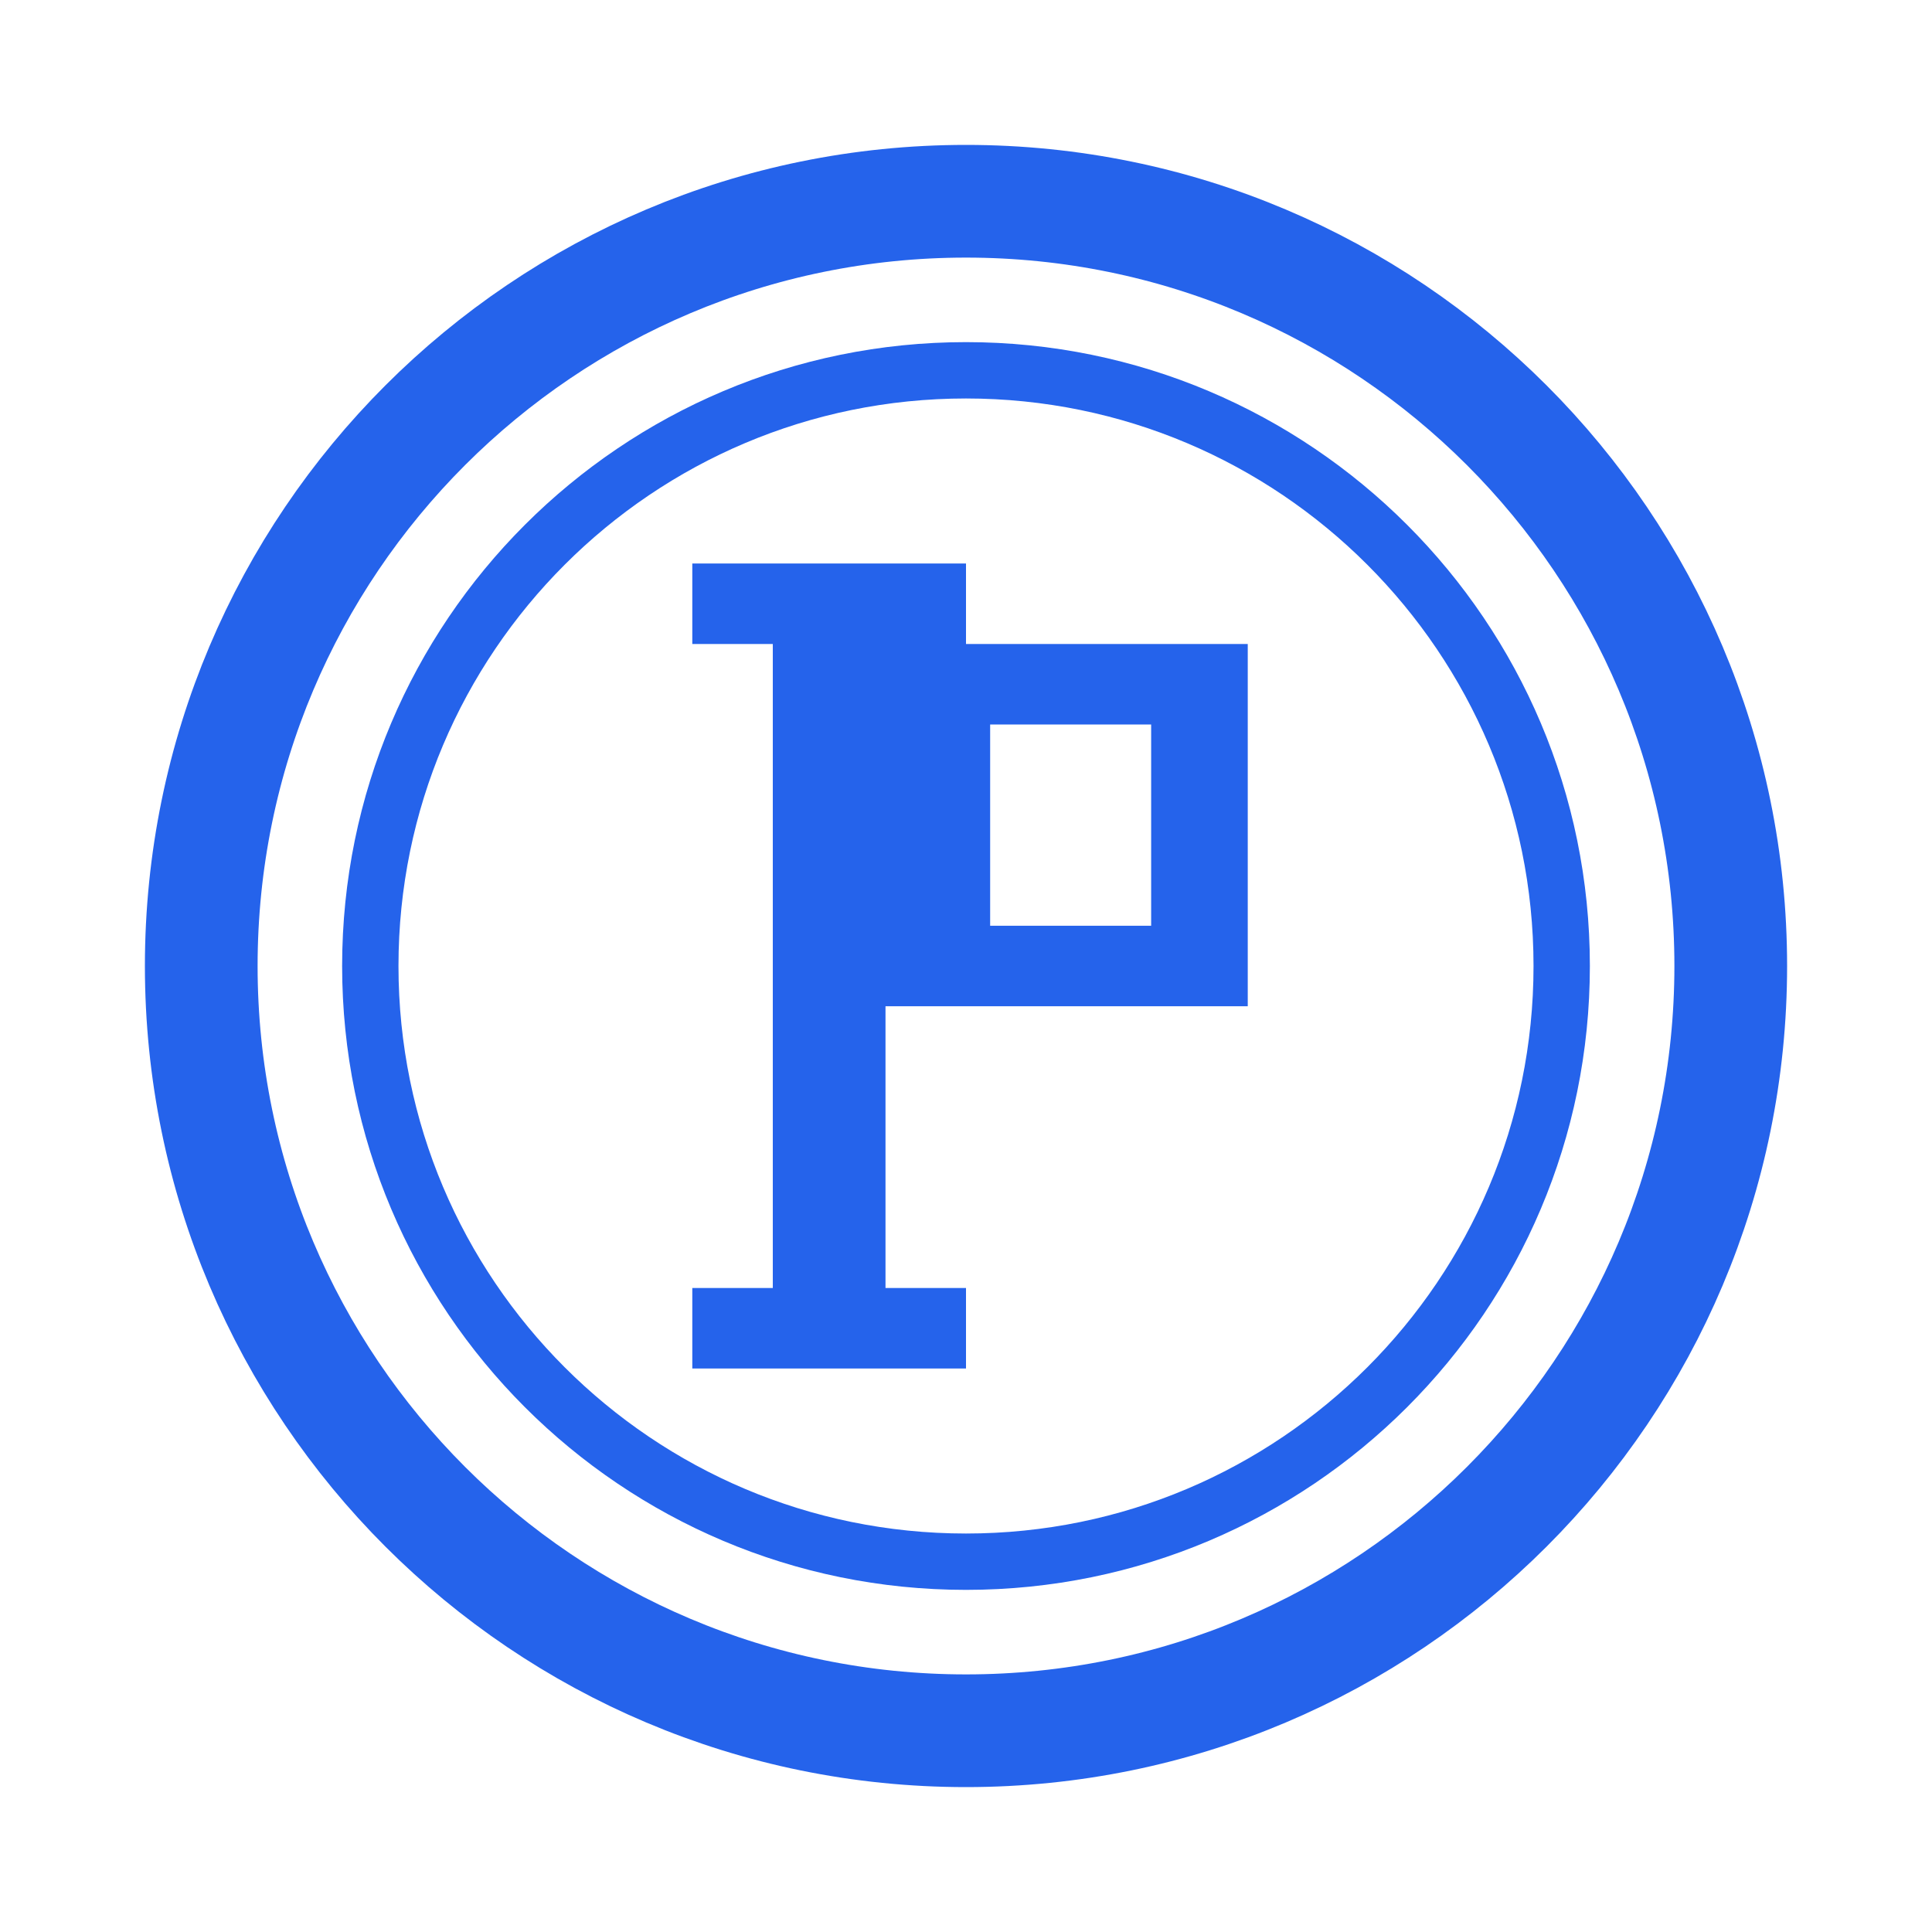
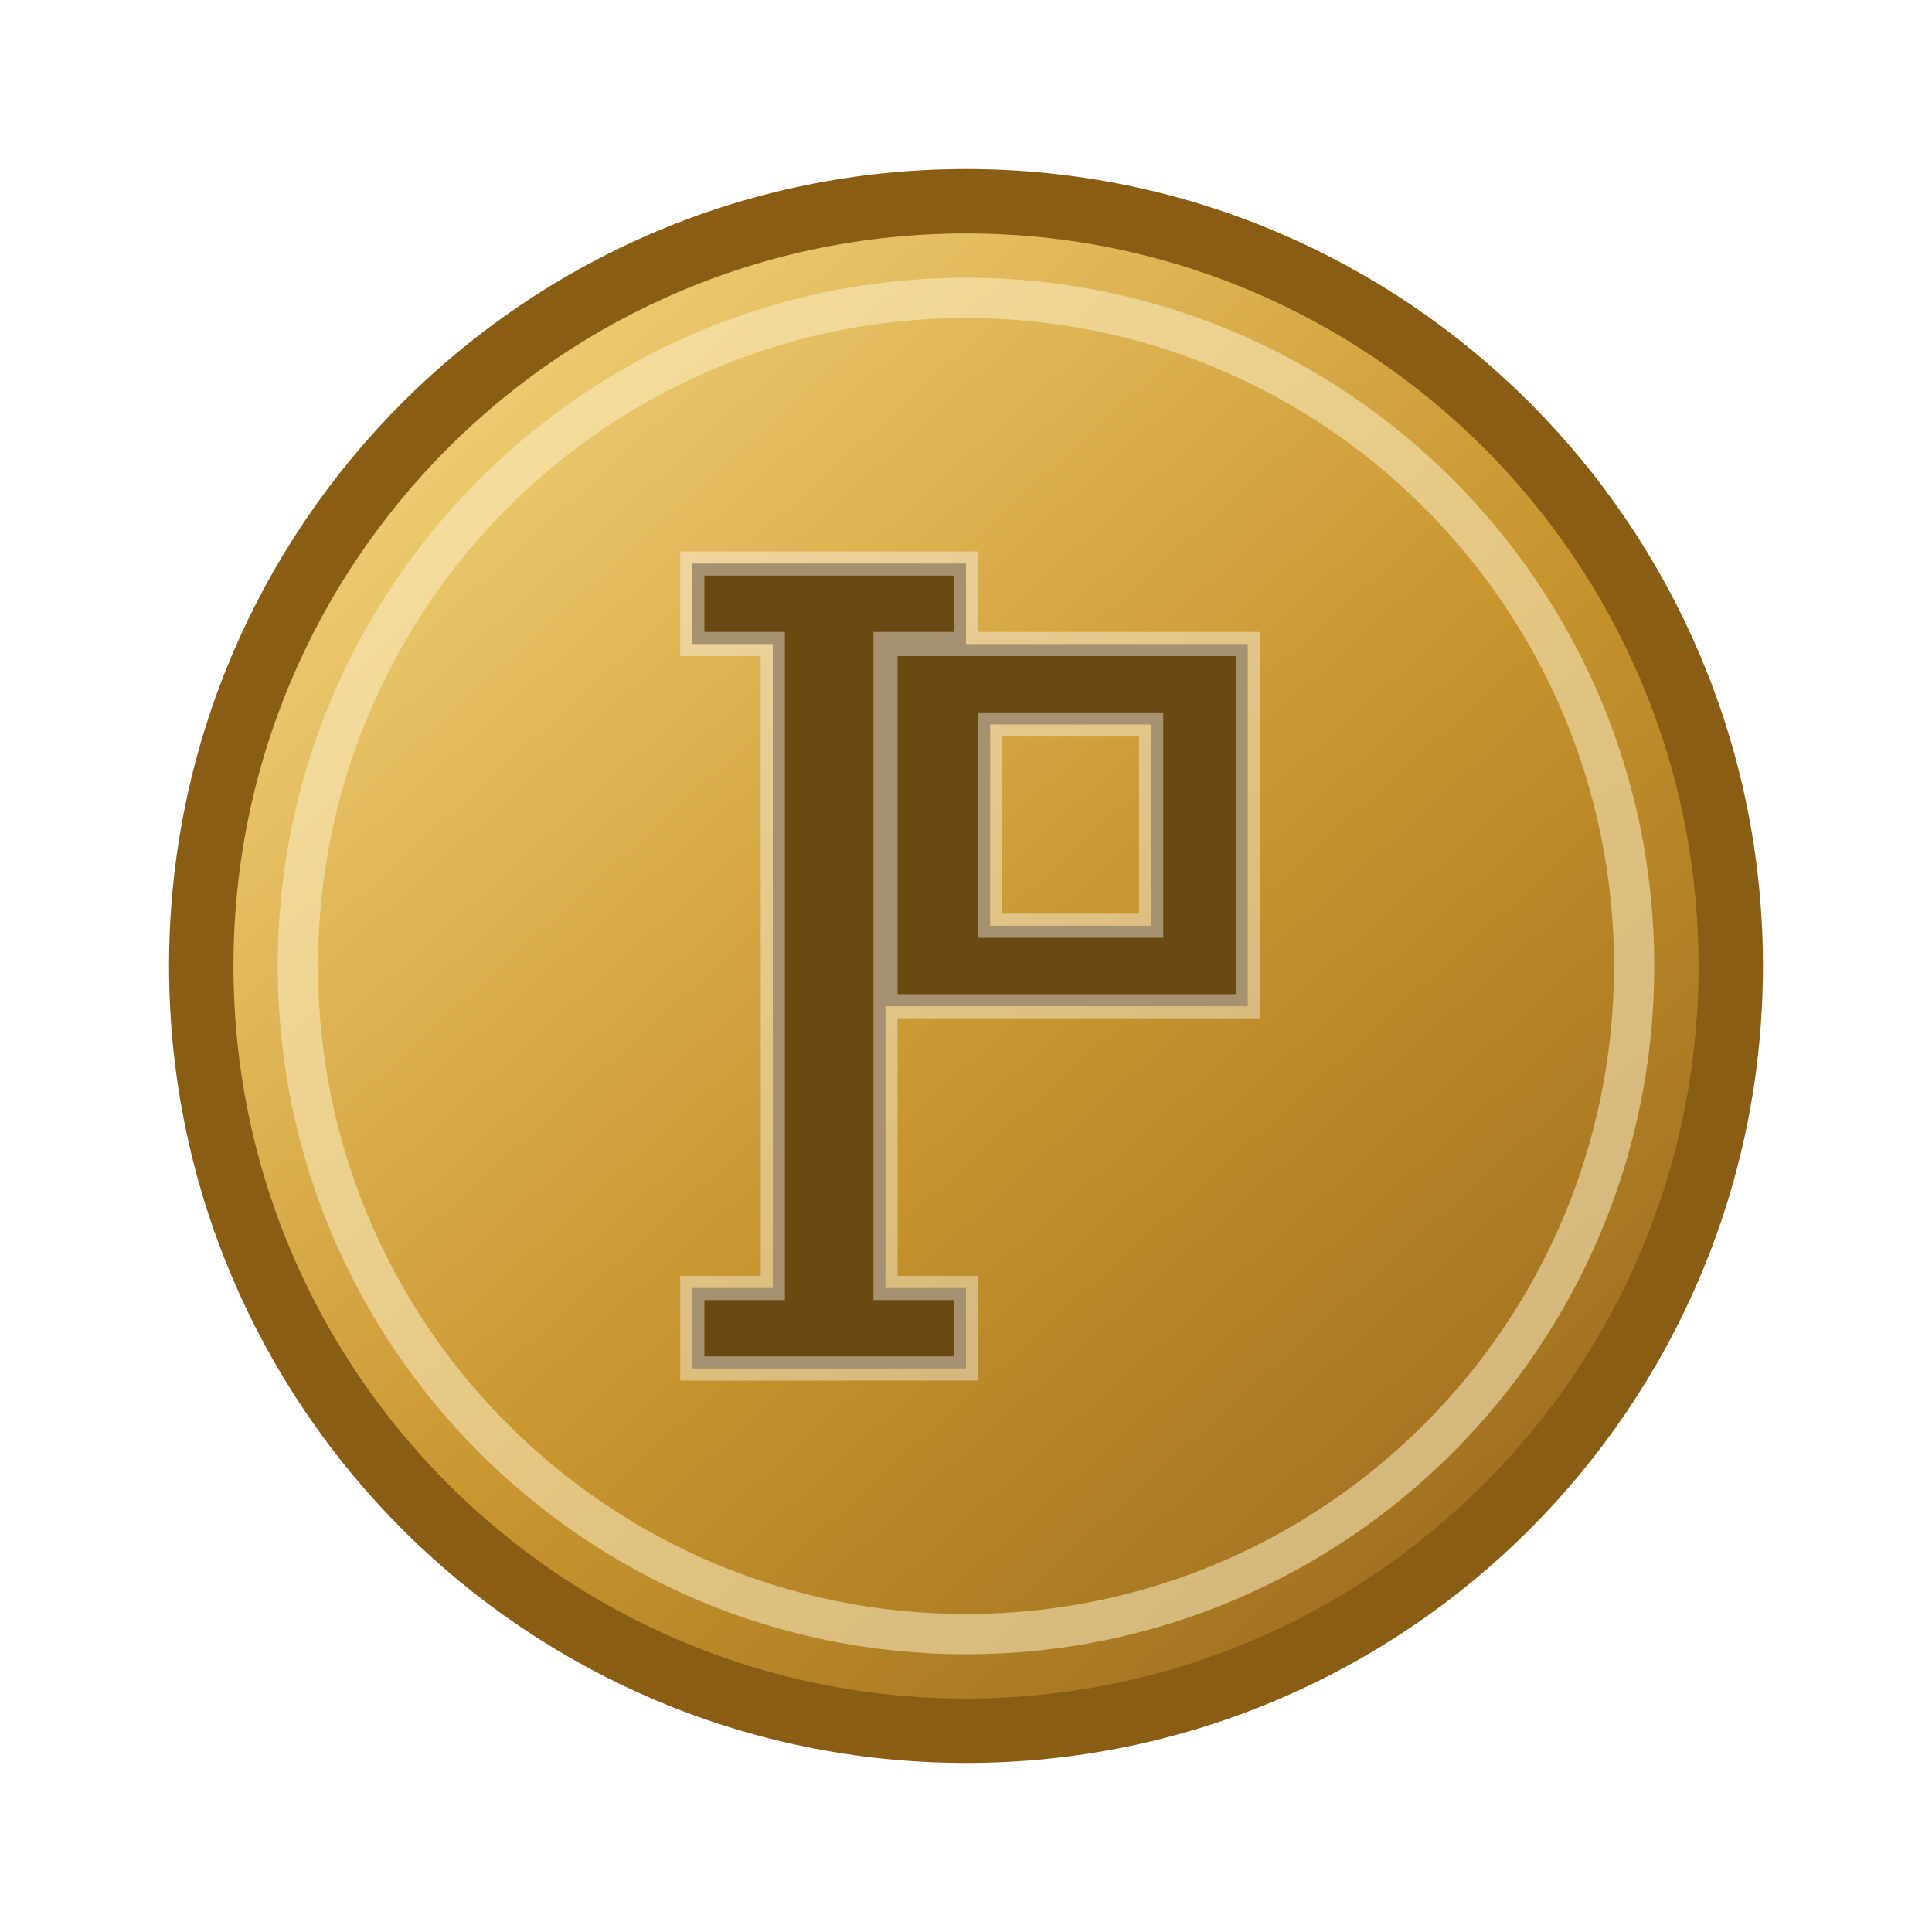
<svg xmlns="http://www.w3.org/2000/svg" viewBox="0 0 24 24" width="32" height="32">
-   <circle cx="12" cy="12" r="9.5" fill="none" stroke="#2563EB" stroke-width="1.4" />
-   <circle cx="12" cy="12" r="7.4" fill="none" stroke="#2563EB" stroke-width="0.7" />
-   <path fill="#2563EB" fill-rule="evenodd" d="M8.6,7 L12,7 L12,8 L11,8 L11,16 L12,16 L12,17 L8.6,17 L8.6,16 L9.6,16 L9.6,8 L8.6,8 Z M11,8 L15.5,8 L15.5,12.5 L11,12.5 Z M12.3,9 L14.3,9 L14.3,11.5 L12.3,11.5 Z" />
+   <defs>
+     <linearGradient id="coin-face" x1="12%" y1="8%" x2="88%" y2="92%">
+       <stop offset="0%" stop-color="#F3D27A" />
+       <stop offset="55%" stop-color="#C8952E" />
+       <stop offset="100%" stop-color="#9A6B1E" />
+     </linearGradient>
+   </defs>
+   <circle cx="12" cy="12" r="9.5" fill="url(#coin-face)" stroke="#8A5D14" stroke-width="0.8" />
+   <circle cx="12" cy="12" r="8.3" fill="none" stroke="#FCEFC7" stroke-width="0.5" opacity="0.55" />
+   <path fill="#6B4A12" fill-rule="evenodd" d="M8.6,7 L12,7 L12,8 L11,8 L11,16 L12,16 L12,17 L8.6,17 L8.6,16 L9.6,16 L9.6,8 L8.6,8 Z M11,8 L15.5,8 L15.5,12.5 L11,12.5 Z M12.3,9 L14.3,9 L14.3,11.5 L12.3,11.5 Z" />
+   <path fill="none" stroke="rgba(255,255,255,0.4)" stroke-width="0.3" d="M8.6,7 L12,7 L12,8 L11,8 L11,16 L12,16 L12,17 L8.6,17 L8.6,16 L9.6,16 L9.6,8 L8.6,8 Z M11,8 L15.5,8 L15.5,12.5 L11,12.5 Z M12.3,9 L14.3,9 L14.3,11.5 L12.3,11.5 Z" />
</svg>
